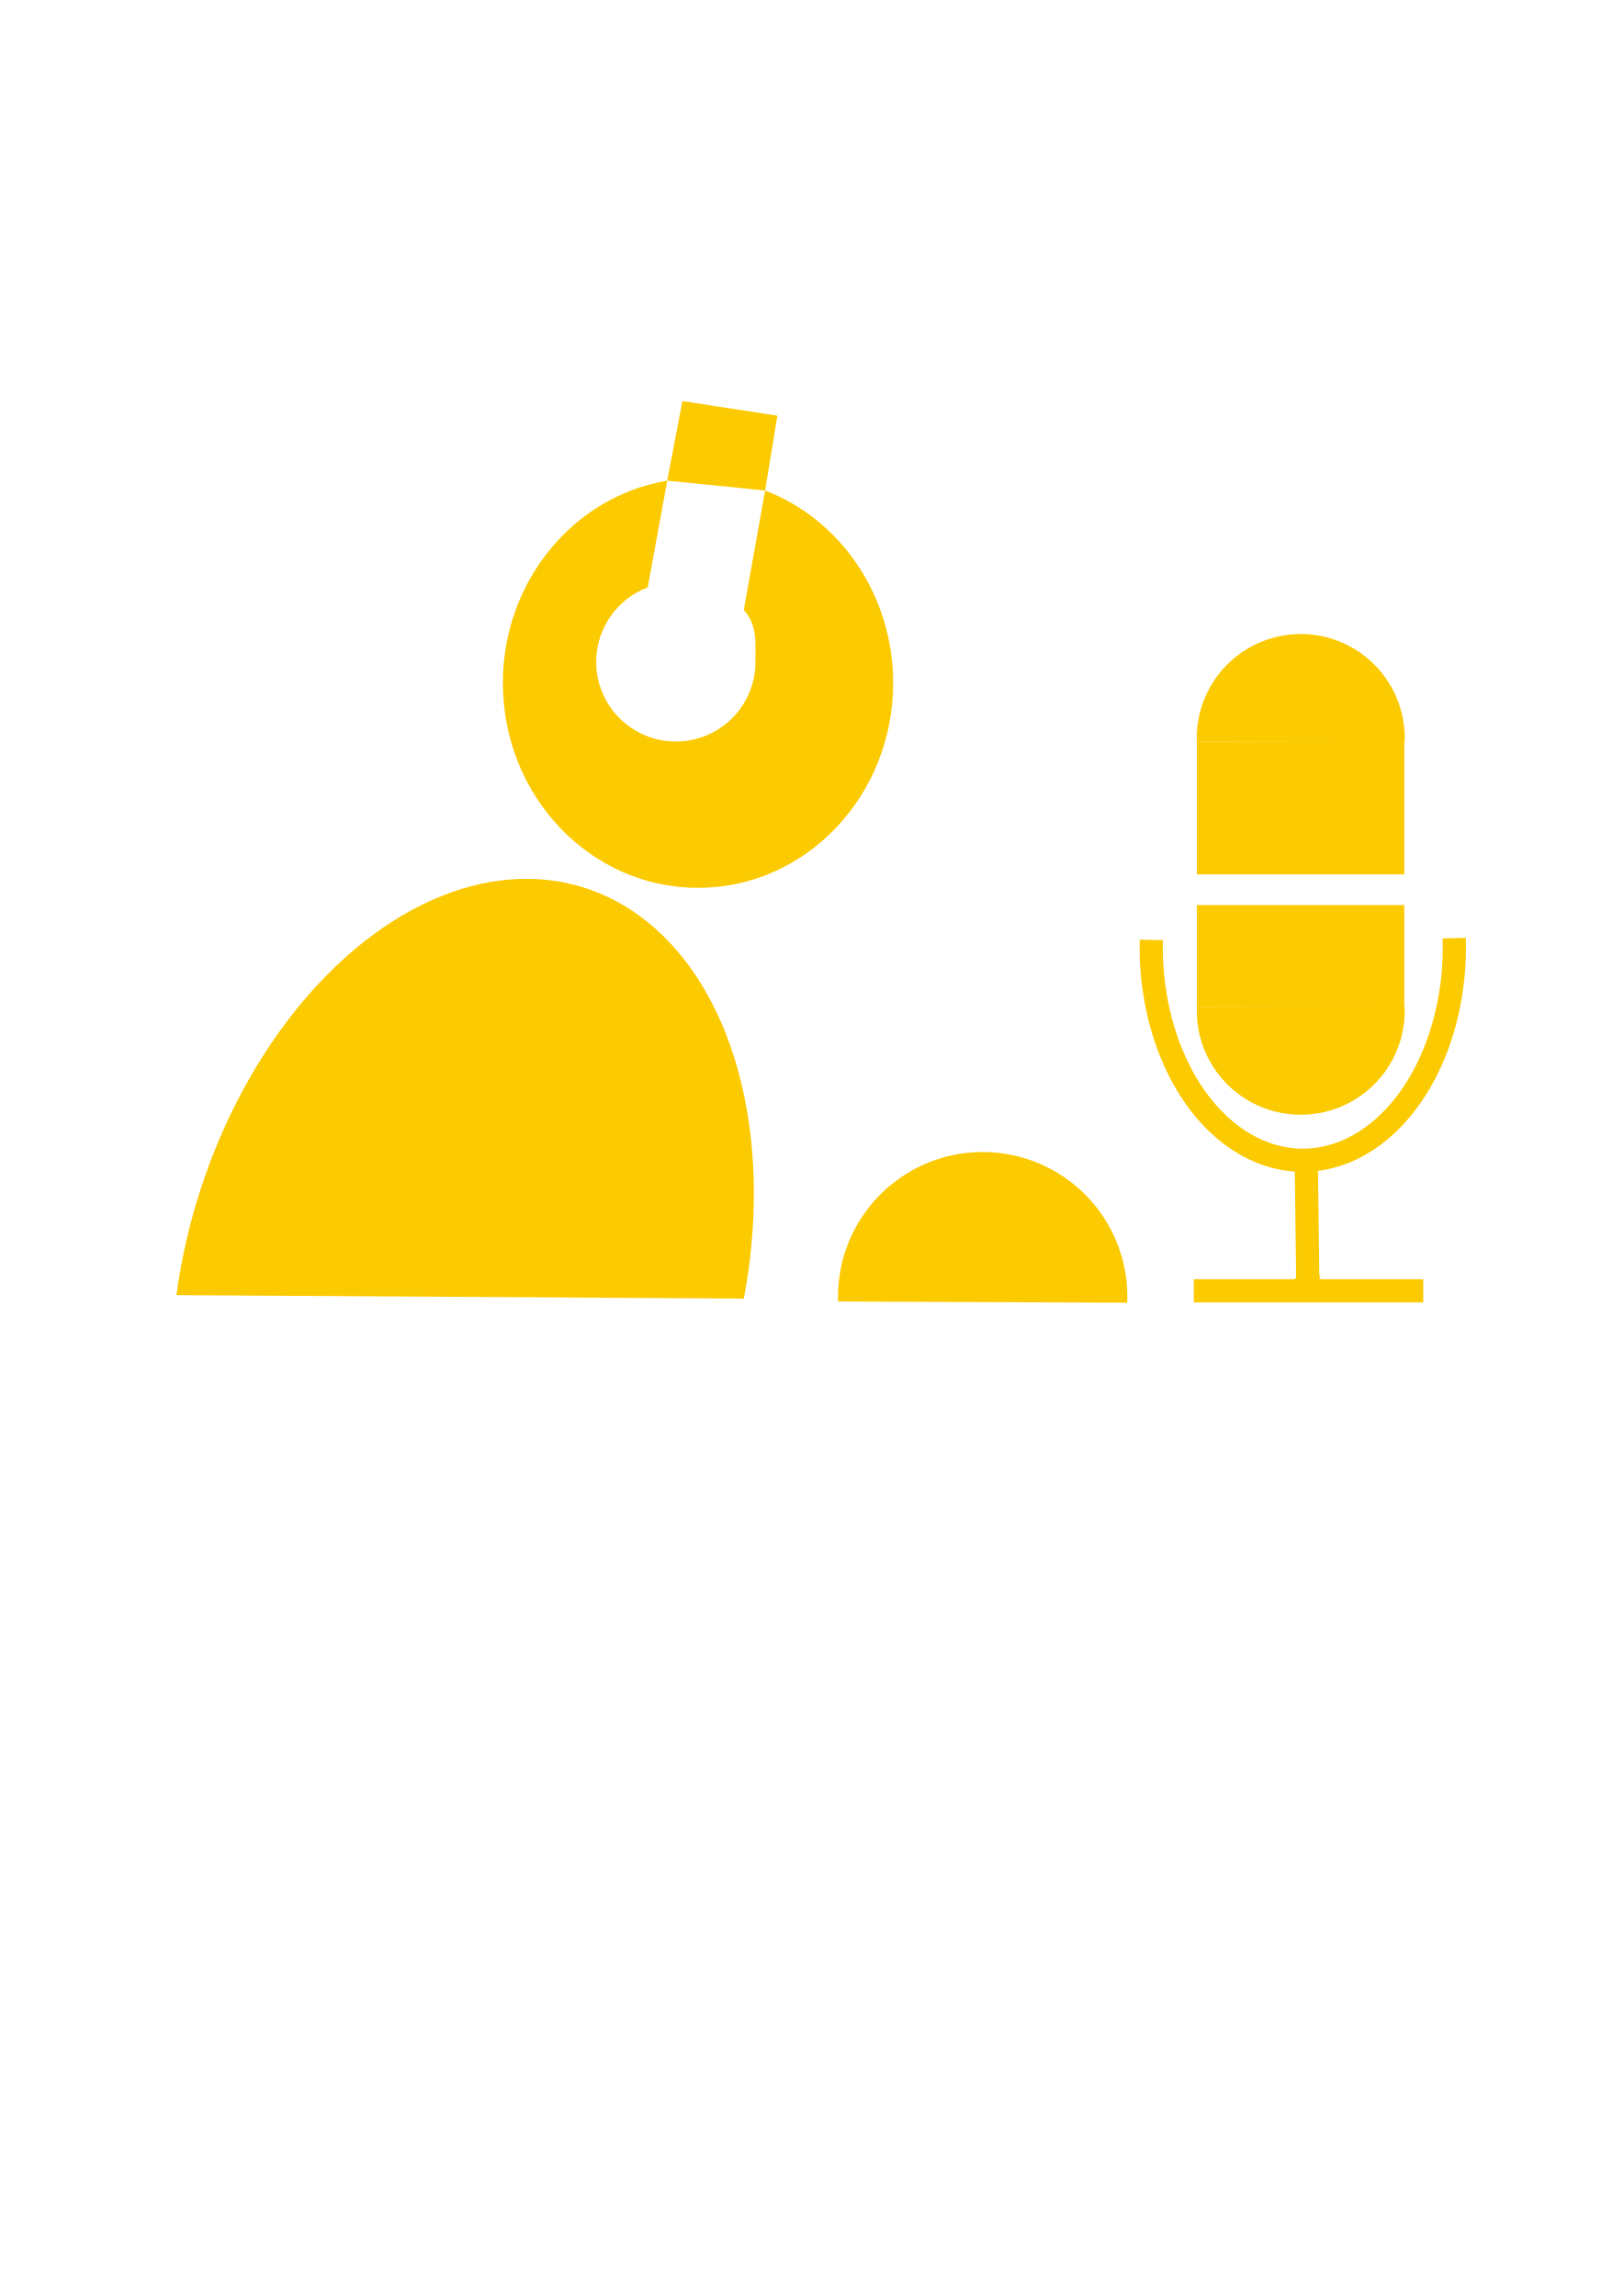
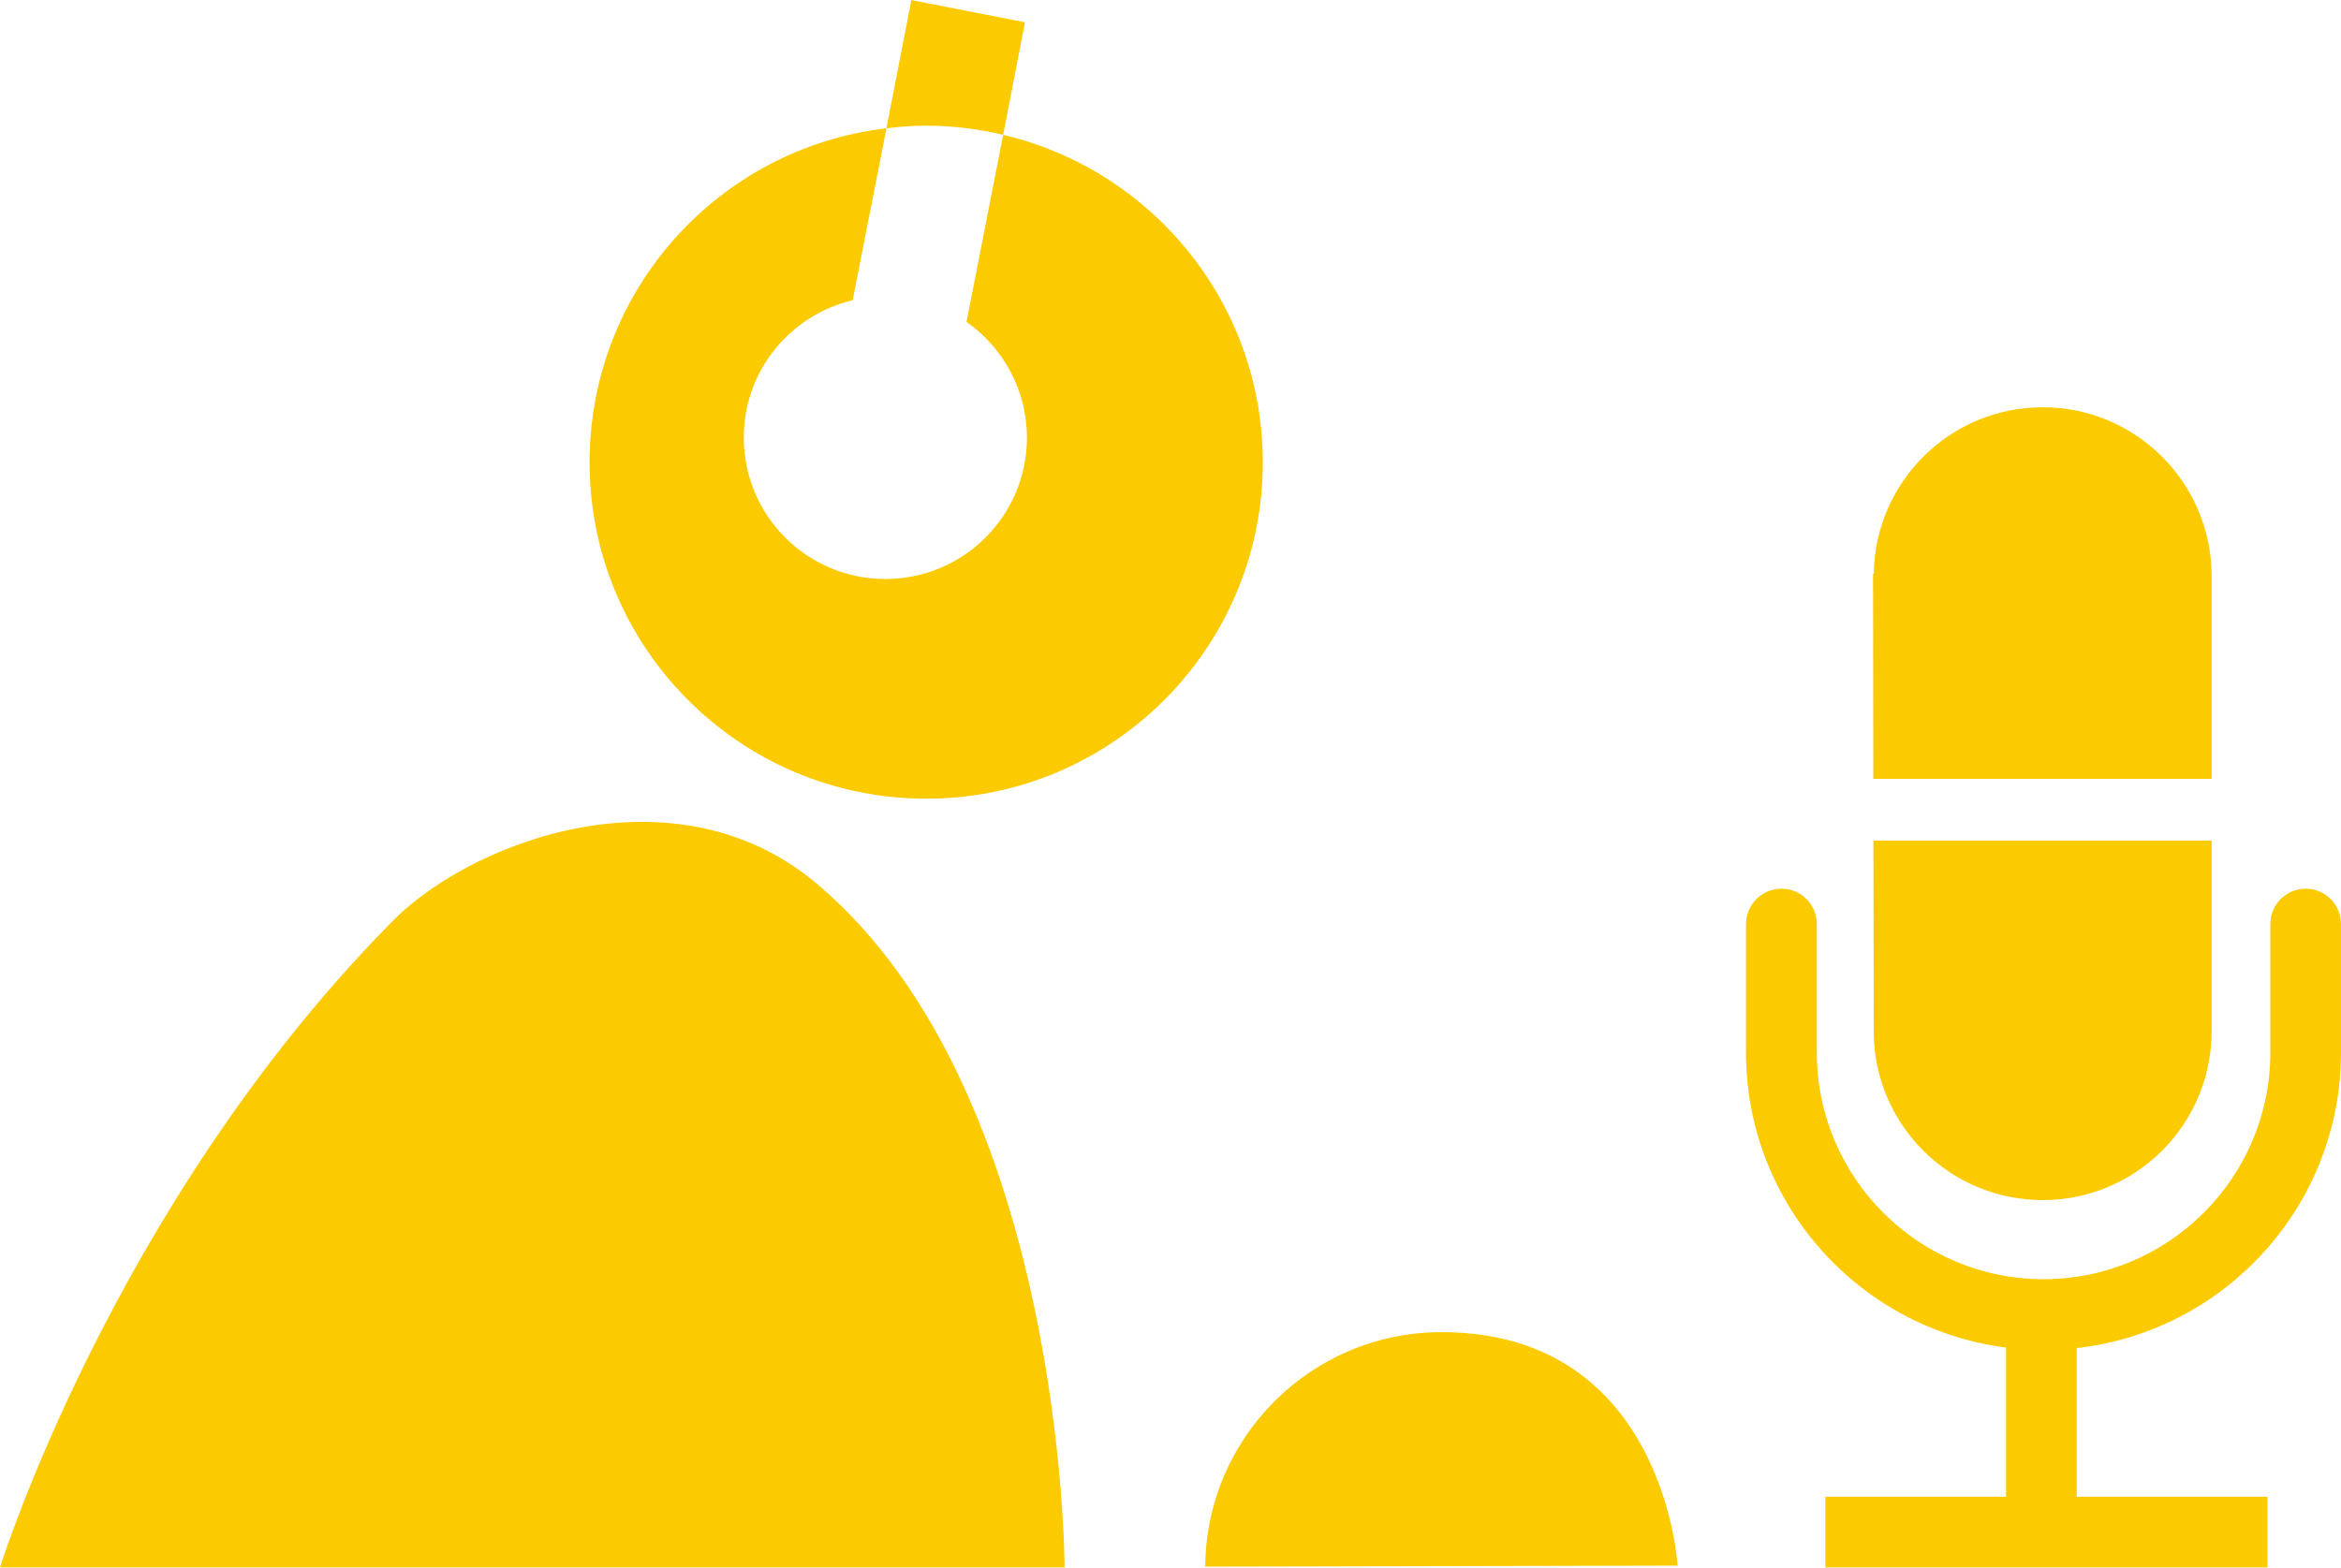
- <svg xmlns="http://www.w3.org/2000/svg" width="210mm" height="297mm" viewBox="0 0 210 297" version="1.1" id="svg8">
-   <defs id="defs2" />
-   <g id="layer1">
-     <path style="fill:#fcca01;fill-opacity:1;stroke:#fcca01;stroke-width:0;stroke-miterlimit:4;stroke-dasharray:none;stroke-opacity:1" d="M 355.848,234.881 359,235.455 c -1.048,-0.21 -2.099,-0.401 -3.152,-0.574 z M 326.166,235 c -46.249,7.757 -80.297,49.64 -80.355,98.846 2.3e-4,55.351 42.709,100.222 95.393,100.223 52.685,8.5e-4 95.394,-44.871 95.395,-100.223 -0.034,-42.033 -25.028,-79.578 -62.596,-94.029 l -10.43,58.418 v 0 c 6.615,7.175 5.699,15.598 5.713,25.357 -4.6e-4,21.5 -17.43,38.928 -38.93,38.928 -21.499,-4.6e-4 -38.927,-17.429 -38.928,-38.928 0.007,-16.194 10.039,-30.692 25.191,-36.406 z" transform="scale(0.2645833)" id="path4500" />
-     <path style="fill:#fcca01;fill-opacity:1;fill-rule:evenodd;stroke:#000000;stroke-width:0;stroke-linecap:butt;stroke-linejoin:miter;stroke-miterlimit:4;stroke-dasharray:none;stroke-opacity:1" d="m 86.298,62.177 1.959,-10.295 12.284,1.89 -1.587,9.679 z" id="path4517" />
-     <path style="fill:#fcca01;fill-opacity:1;stroke:#414141;stroke-width:0;stroke-miterlimit:4;stroke-dasharray:none;stroke-opacity:1" id="path4525" d="m 108.395,168.355 a 18.71,18.71 0 0 1 9.211,-16.749 18.71,18.71 0 0 1 19.114,0.081 18.71,18.71 0 0 1 9.068,16.826" />
-     <path style="fill:#fcca01;fill-opacity:1;stroke:#414141;stroke-width:0;stroke-miterlimit:4;stroke-dasharray:none;stroke-opacity:1" id="path4529" d="m 49.351,169.622 a 36.758,52.765 0 0 1 18.096,-47.234 36.758,52.765 0 0 1 37.552,0.23 36.758,52.765 0 0 1 17.815,47.454" transform="matrix(1,0,-0.1564345,0.9876883,0,0)" />
-     <path style="fill:#fcca01;fill-opacity:1;stroke:#414141;stroke-width:0;stroke-miterlimit:4;stroke-dasharray:none;stroke-opacity:1" id="path4525-6" d="m 154.789,95.91 a 13.449,13.449 0 0 1 6.621,-12.039 13.449,13.449 0 0 1 13.74,0.059 13.449,13.449 0 0 1 6.518,12.095" />
-     <rect style="fill:#fcca01;fill-opacity:1;stroke:#fcca01;stroke-width:0;stroke-linecap:square;stroke-linejoin:miter;stroke-miterlimit:0;stroke-dasharray:none;stroke-opacity:1;paint-order:fill markers stroke" id="rect4550" width="26.836" height="17.198" x="154.789" y="95.91" />
-     <path style="fill:#fcca01;fill-opacity:1;stroke:#414141;stroke-width:0;stroke-miterlimit:4;stroke-dasharray:none;stroke-opacity:1" id="path4525-6-9" d="m 154.789,-130.306 a 13.449,13.449 0 0 1 6.621,-12.039 13.449,13.449 0 0 1 13.74,0.059 13.449,13.449 0 0 1 6.518,12.095" transform="scale(1,-1)" />
-     <rect style="fill:#fcca01;fill-opacity:1;stroke:#fcca01;stroke-width:0;stroke-linecap:square;stroke-linejoin:miter;stroke-miterlimit:0;stroke-dasharray:none;stroke-opacity:1;paint-order:fill markers stroke" id="rect4550-4" width="26.836" height="13.229" x="154.789" y="-130.306" transform="scale(1,-1)" />
-     <path style="fill:#fcca01;fill-opacity:0;stroke:#fcca01;stroke-width:3;stroke-miterlimit:4;stroke-dasharray:none;stroke-opacity:1" id="path4525-3" d="m 148.903,-121.586 a 19.604,27.58 0 0 1 9.651,-24.689 19.604,27.58 0 0 1 20.027,0.12 19.604,27.58 0 0 1 9.501,24.804" transform="scale(1,-1)" />
-     <path style="fill:none;fill-rule:evenodd;stroke:#fcca01;stroke-width:3;stroke-linecap:butt;stroke-linejoin:miter;stroke-opacity:1;stroke-miterlimit:4;stroke-dasharray:none" d="m 168.955,150.912 0.189,15.119 -0.189,-0.945 0.567,0.945" id="path4587" />
-     <path style="fill:none;fill-rule:evenodd;stroke:#fcca01;stroke-width:3;stroke-linecap:butt;stroke-linejoin:miter;stroke-miterlimit:4;stroke-dasharray:none;stroke-opacity:1" d="m 154.403,166.976 h 29.671 -0.189" id="path4589" />
+ <svg xmlns="http://www.w3.org/2000/svg" width="14.212mm" height="9.519mm" viewBox="0 0 50.359 33.727" id="svg4844" version="1.1">
+   <defs id="defs4846" />
+   <g id="layer1" transform="translate(-257.6776,-189.7844)">
+     <g style="fill:#9b8322;fill-opacity:1" transform="translate(188.5445,81.94984)" id="g12085">
+       <path d="m 119.492,130.482 0,-2.764 c 0,-0.42 -0.34,-0.762 -0.759,-0.762 -0.421,0 -0.761,0.342 -0.761,0.762 l 0,2.764 c 0,2.689 -2.19,4.877 -4.88,4.877 -2.69,0 -4.876,-2.188 -4.876,-4.877 l 0,-2.764 c 0,-0.42 -0.34,-0.762 -0.761,-0.762 -0.421,0 -0.762,0.342 -0.762,0.762 l 0,2.764 c 0,3.255 2.444,5.947 5.594,6.348 l 0,3.21 -3.887,0 0,1.522 9.512,0 0,-1.522 -4.105,0 0,-3.199 c 3.195,-0.358 5.685,-3.073 5.685,-6.359 z" id="path12087" style="fill:#fcca01;fill-opacity:1" />
+       <path d="m 69.133,141.562 c 0,0 2.399,-7.72 8.332,-13.793 1.668,-1.805 6.146,-3.524 9.235,-0.923 5.334,4.488 5.334,14.716 5.334,14.716 l -22.901,0 z" id="path12089" style="fill:#fcca01;fill-opacity:1" />
+       <g id="g12091" style="fill:#9b8322;fill-opacity:1" transform="matrix(-1,0,0,1,119.4922,99.71258)">
+         <path d="m 31.29,10.881 0.726,3.699 c 1.342,0.319 2.343,1.517 2.343,2.957 0,1.682 -1.364,3.043 -3.045,3.043 -1.682,0 -3.046,-1.361 -3.046,-3.043 0,-1.032 0.518,-1.938 1.3,-2.49 l -0.789,-4.024 c -3.196,0.75 -5.585,3.617 -5.585,7.049 0,3.992 3.248,7.235 7.237,7.235 4.006,0 7.245,-3.243 7.245,-7.235 0,-3.715 -2.786,-6.769 -6.386,-7.191 z" id="path12093" style="fill:#fcca01;fill-opacity:1" />
+         <path d="m 30.431,10.824 c 0.291,0 0.576,0.023 0.859,0.057 L 30.755,8.122 28.31,8.6 l 0.469,2.421 c 0.531,-0.123 1.081,-0.197 1.652,-0.197 z" id="path12095" style="fill:#fcca01;fill-opacity:1" />
+       </g>
+       <g id="g12097" style="fill:#9b8322;fill-opacity:1" transform="matrix(-1,0,0,1,119.4922,99.71258)">
+         <path d="m 19.349,36.786 c -4.801,0 -5.078,5.024 -5.078,5.024 l 10.162,0.022 c -0.022,-2.79 -2.288,-5.046 -5.084,-5.046 z" id="path12099" style="fill:#fcca01;fill-opacity:1" />
+         <polygon points="24.433,41.836 24.433,41.833 24.433,41.833 " id="polygon12101" style="fill:#fcca01;fill-opacity:1" />
+       </g>
+       <g id="g12103" style="fill:#9b8322;fill-opacity:1" transform="matrix(-1,0,0,1,119.4922,99.71258)">
+         <path d="m 10.06,24.88 c 0.004,-2.28 0.007,-4.415 0.007,-4.415 l -0.016,0 c -0.03,-1.981 -1.644,-3.581 -3.634,-3.581 -2.006,0 -3.634,1.629 -3.634,3.636 0,0.064 0,2.138 0,4.36 l 7.277,0 z" id="path12105" style="fill:#fcca01;fill-opacity:1" />
+         <path d="m 2.783,26.208 c 0,2.121 0,4.038 0,4.101 0,2.008 1.627,3.635 3.634,3.635 2.008,0 3.635,-1.627 3.635,-3.635 0,-0.007 0.002,-1.946 0.006,-4.101 l -7.275,0 z" id="path12107" style="fill:#fcca01;fill-opacity:1" />
+       </g>
+     </g>
  </g>
</svg>
